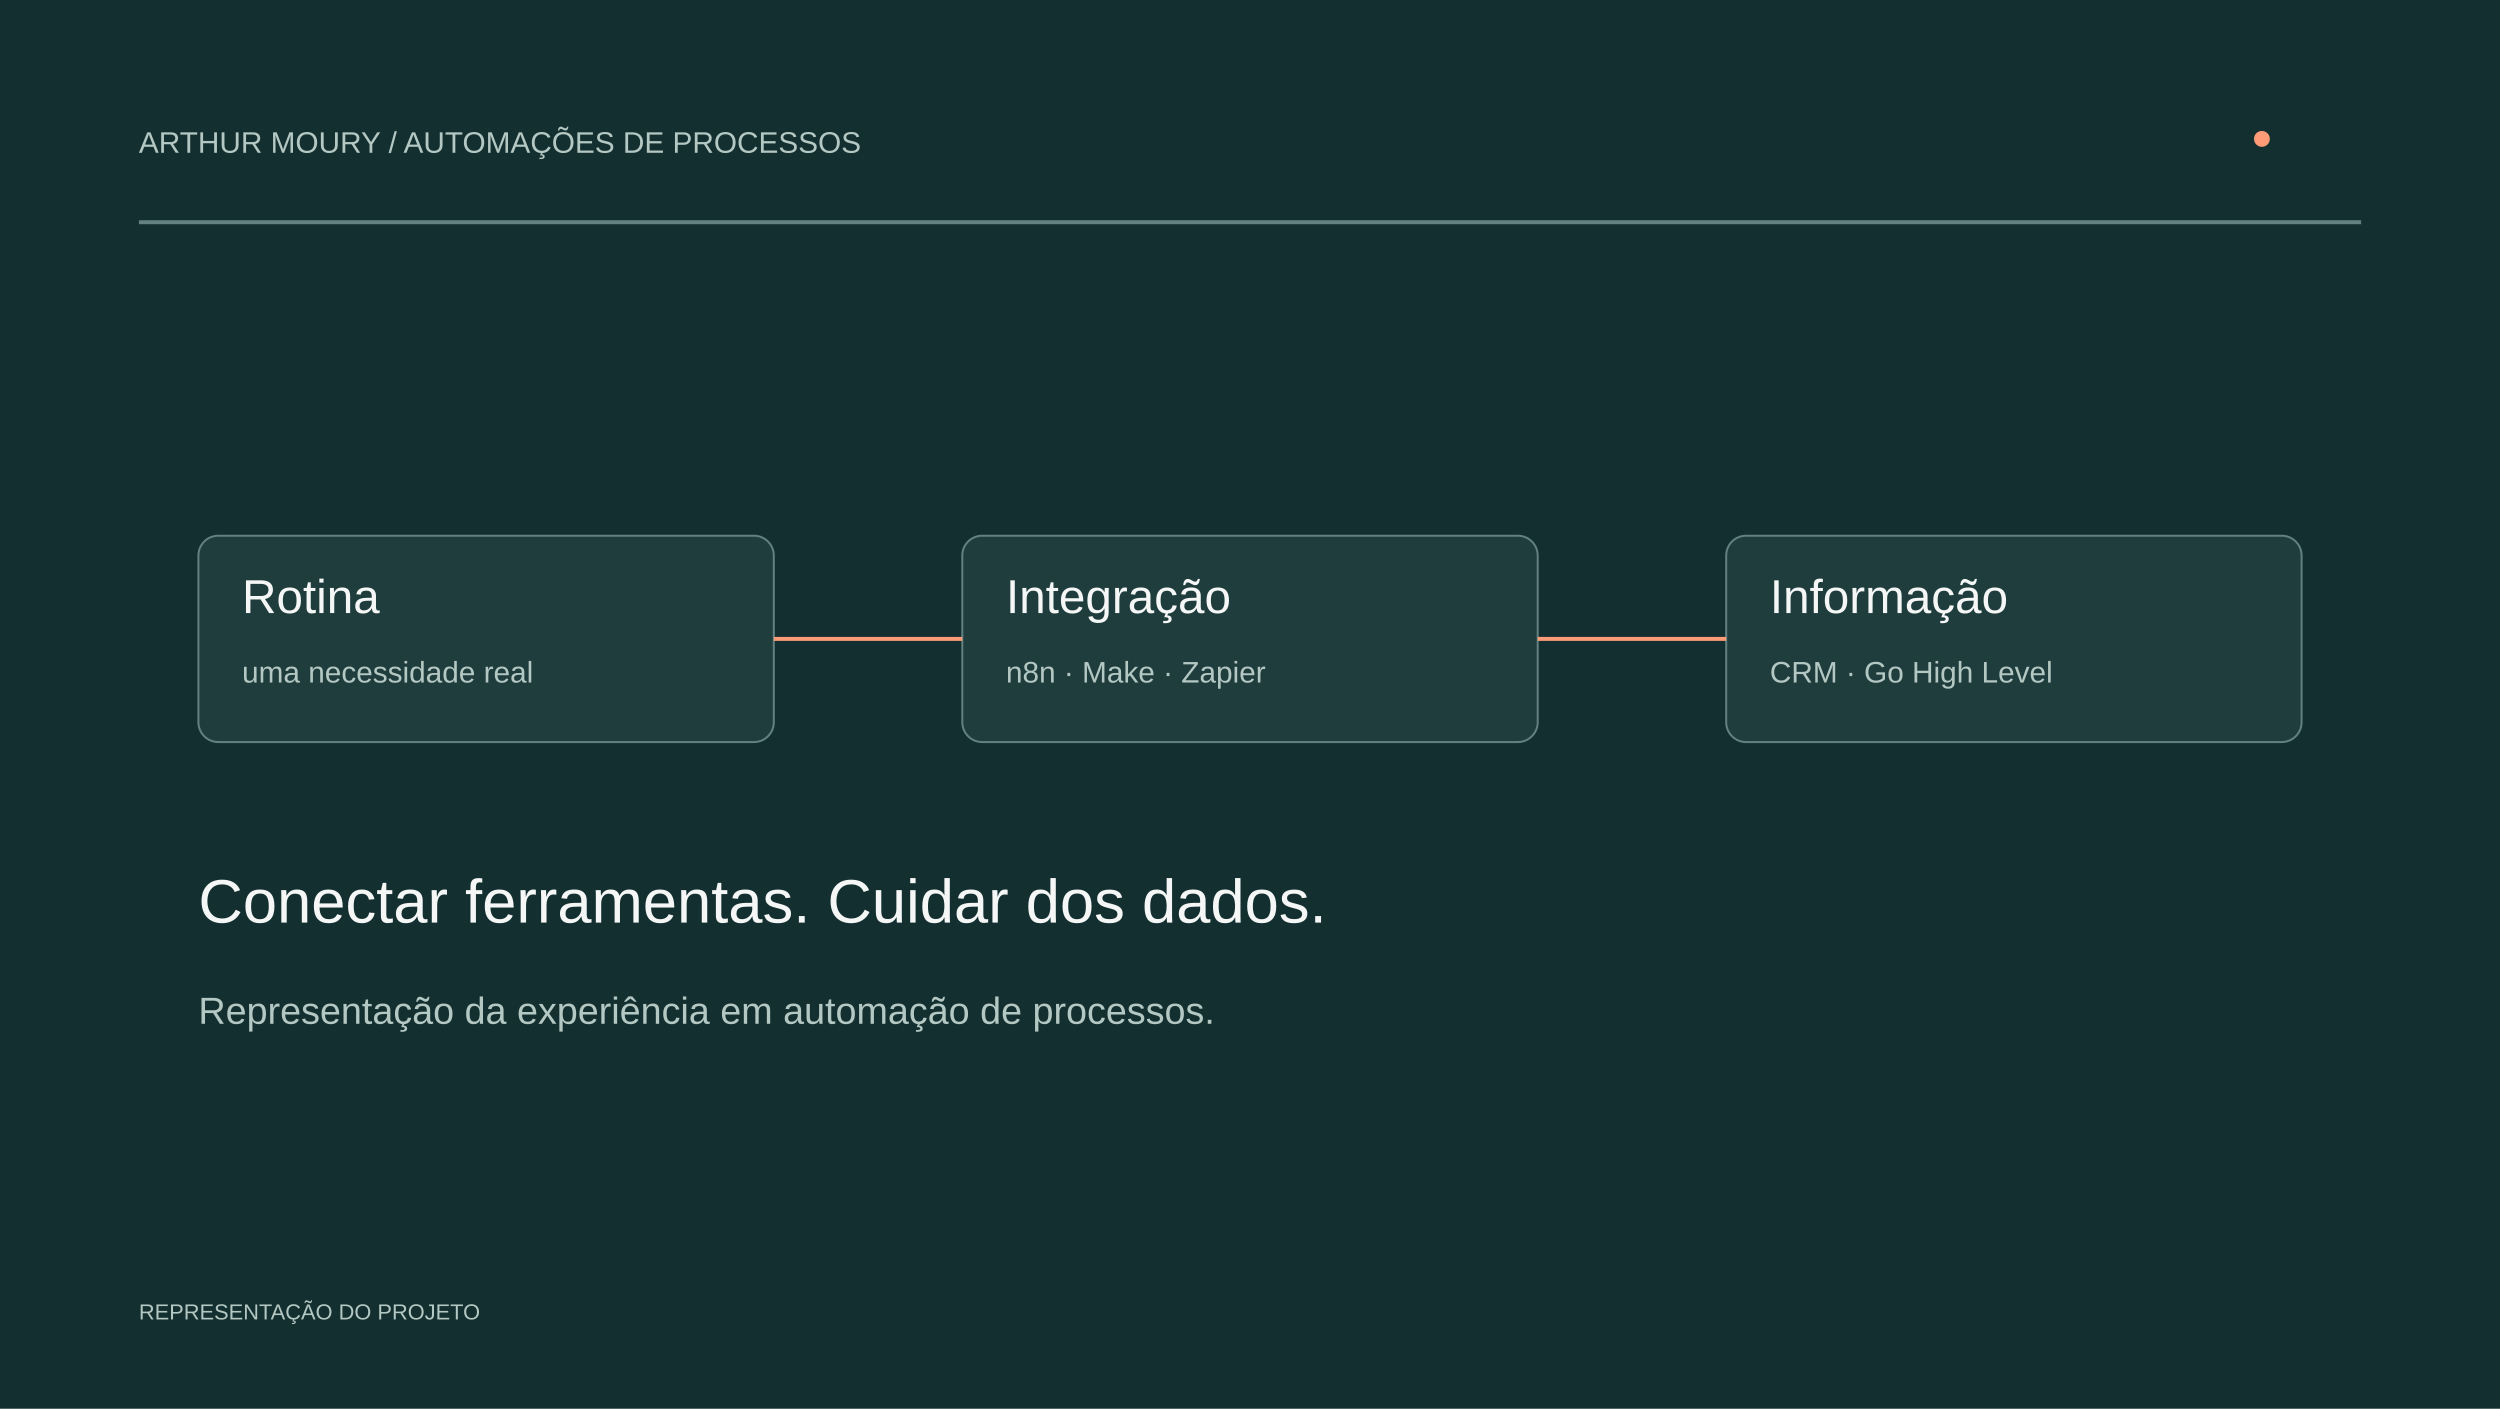
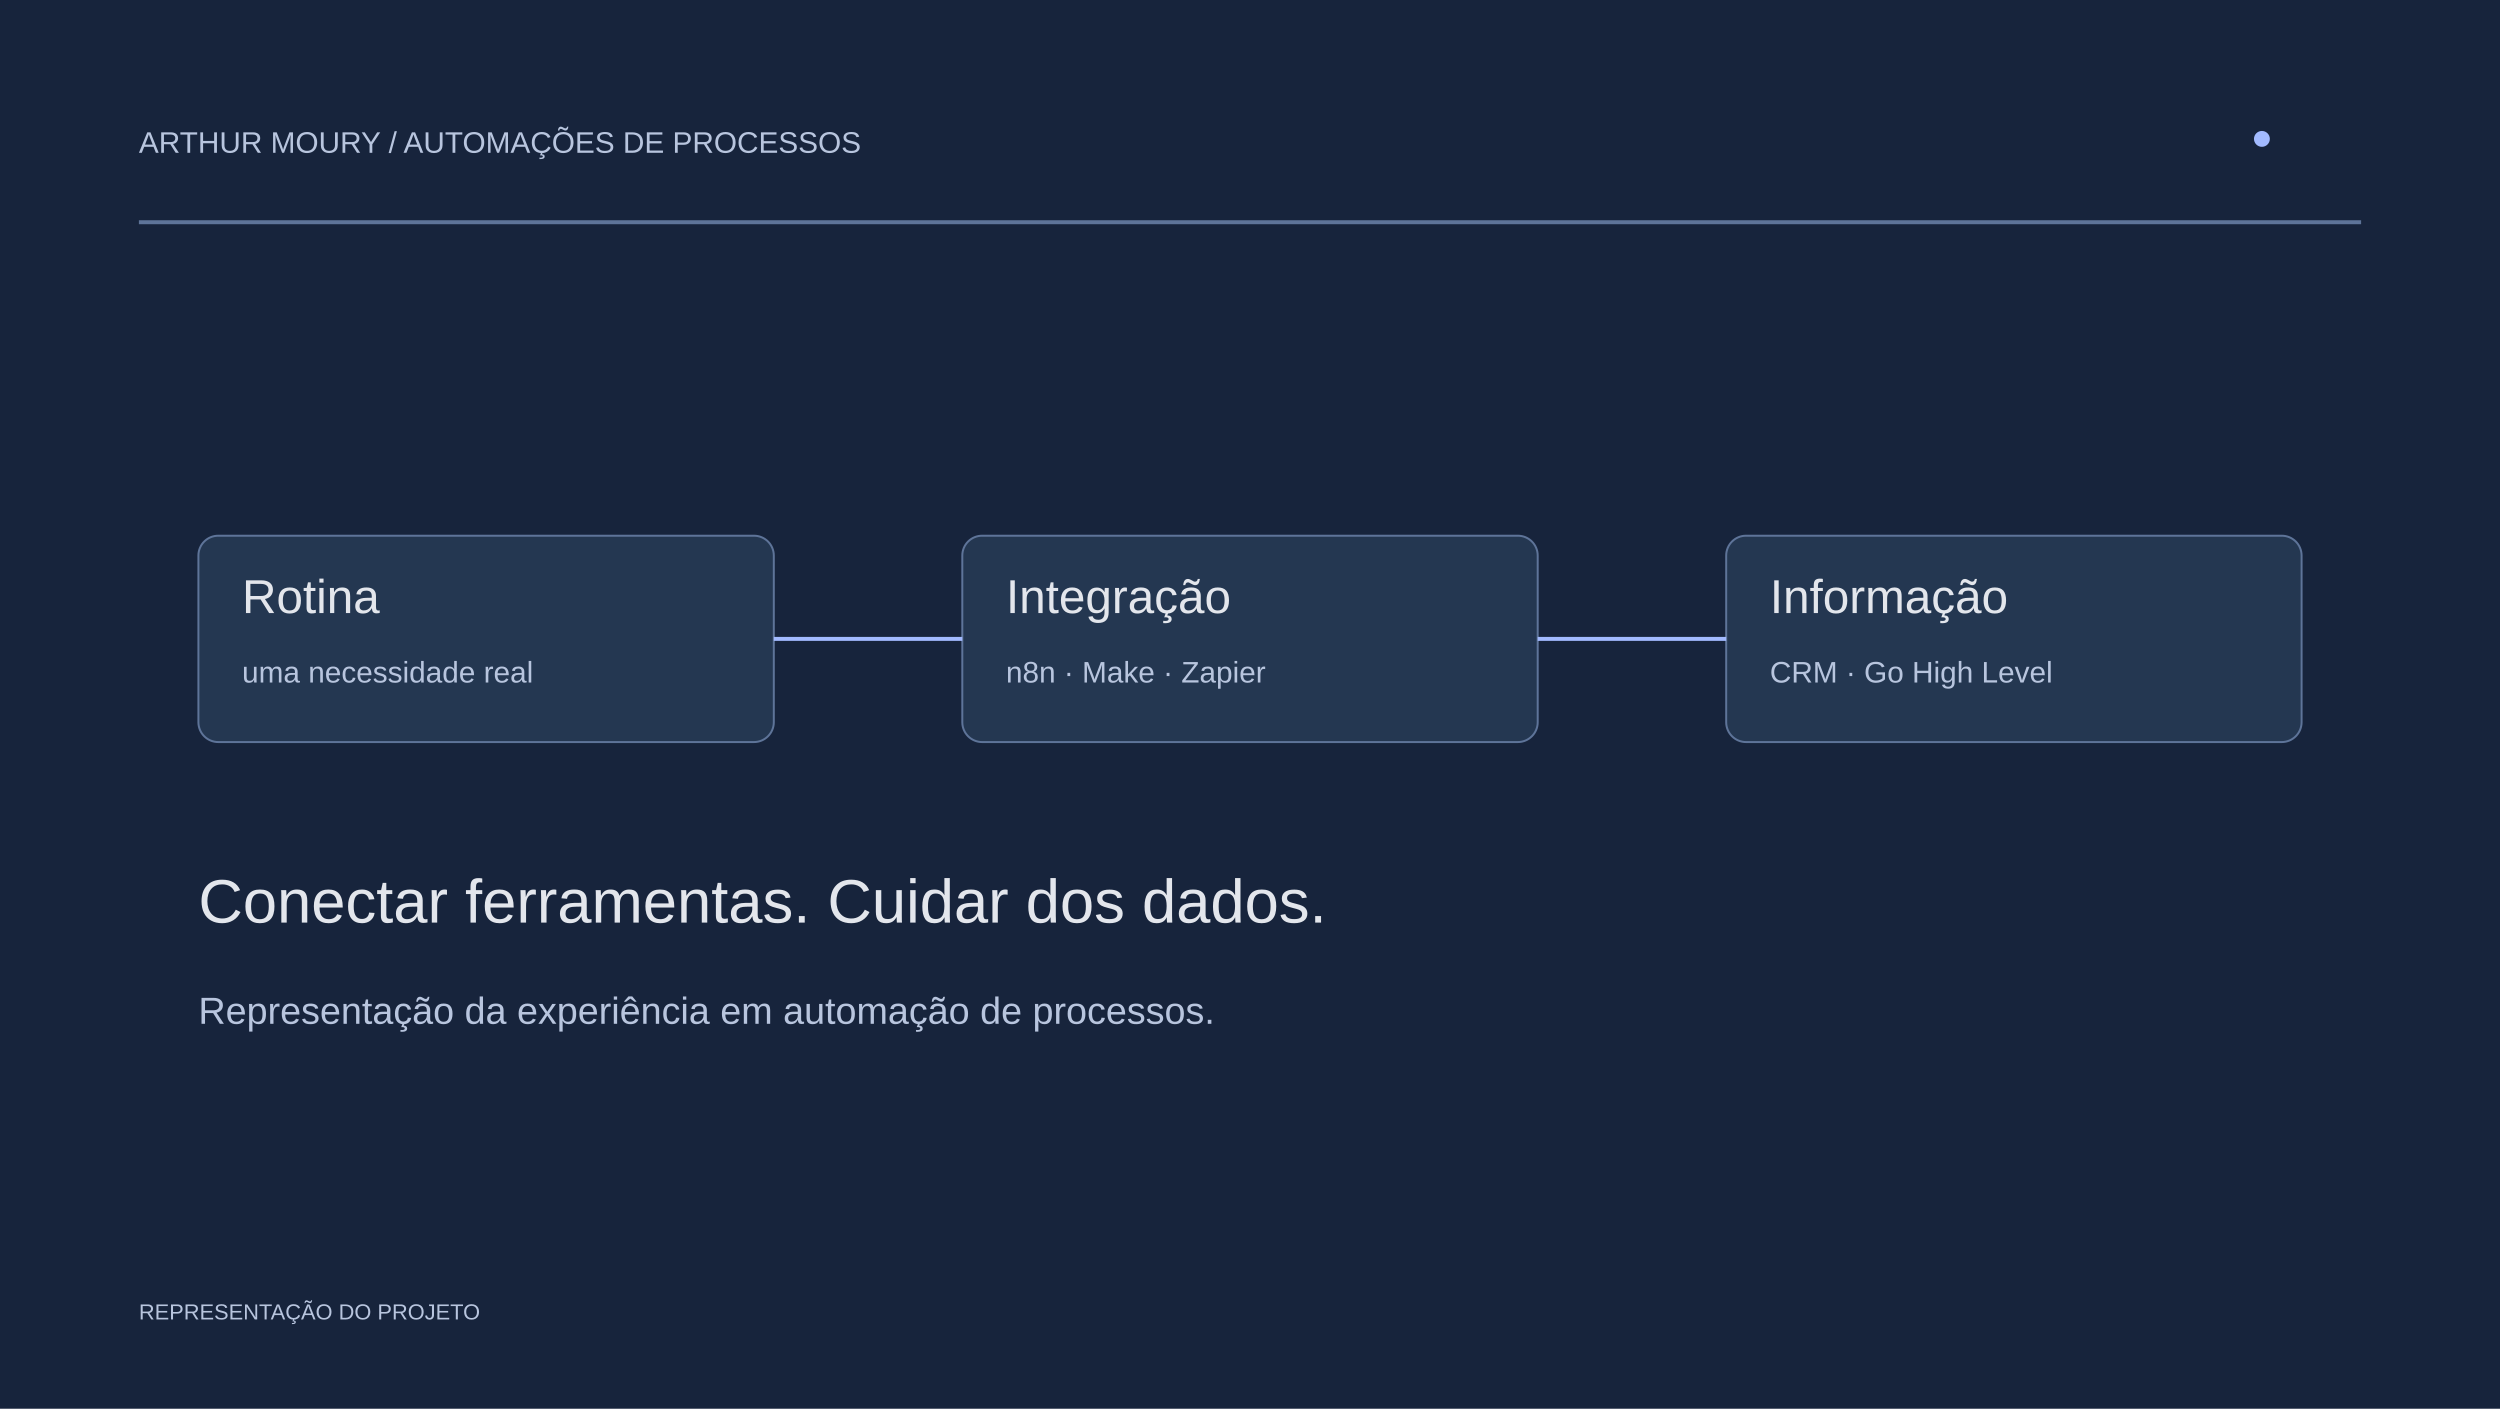
<svg xmlns="http://www.w3.org/2000/svg" viewBox="0 0 1260 710" role="img" aria-labelledby="title desc">
-   <rect x="0" y="0" width="1260" height="710" rx="0" fill="#142f30" stroke="none" />
-   <circle cx="1140" cy="70" r="4" fill="#ff9b77" />
-   <text x="70" y="77" font-family="Arial,sans-serif" font-size="15" fill="#b4c8c3" font-weight="400">ARTHUR MOURY / AUTOMAÇÕES DE PROCESSOS</text>
-   <path d="M70 112L1190 112" fill="none" stroke="#628180" stroke-width="2" />
-   <rect x="100" y="270" width="290" height="104" rx="10" fill="#203d3e" stroke="#628180" />
-   <text x="122" y="309" font-family="Arial,sans-serif" font-size="24" fill="#f5f7f6" font-weight="400">Rotina</text>
-   <text x="122" y="344" font-family="Arial,sans-serif" font-size="15" fill="#b4c8c3" font-weight="400">uma necessidade real</text>
-   <rect x="485" y="270" width="290" height="104" rx="10" fill="#203d3e" stroke="#628180" />
-   <text x="507" y="309" font-family="Arial,sans-serif" font-size="24" fill="#f5f7f6" font-weight="400">Integração</text>
-   <text x="507" y="344" font-family="Arial,sans-serif" font-size="15" fill="#b4c8c3" font-weight="400">n8n · Make · Zapier</text>
-   <rect x="870" y="270" width="290" height="104" rx="10" fill="#203d3e" stroke="#628180" />
-   <text x="892" y="309" font-family="Arial,sans-serif" font-size="24" fill="#f5f7f6" font-weight="400">Informação</text>
-   <text x="892" y="344" font-family="Arial,sans-serif" font-size="15" fill="#b4c8c3" font-weight="400">CRM · Go High Level</text>
-   <path d="M390 322L485 322" fill="none" stroke="#ff9b77" stroke-width="2" />
-   <path d="M775 322L870 322" fill="none" stroke="#ff9b77" stroke-width="2" />
-   <text x="100" y="465" font-family="Arial,sans-serif" font-size="31" fill="#f5f7f6" font-weight="400">Conectar ferramentas. Cuidar dos dados.</text>
-   <text x="100" y="516" font-family="Arial,sans-serif" font-size="19" fill="#b4c8c3" font-weight="400">Representação da experiência em automação de processos.</text>
-   <text x="70" y="665" font-family="Arial,sans-serif" font-size="11" fill="#b4c8c3" font-weight="400">REPRESENTAÇÃO DO PROJETO</text>
+   <rect x="0" y="0" width="1260" height="710" rx="0" fill="#17243c" stroke="none" />
+   <circle cx="1140" cy="70" r="4" fill="#a2baff" />
+   <text x="70" y="77" font-family="Arial,sans-serif" font-size="15" fill="#b8c5de" font-weight="400">ARTHUR MOURY / AUTOMAÇÕES DE PROCESSOS</text>
+   <path d="M70 112L1190 112" fill="none" stroke="#5e7499" stroke-width="2" />
+   <rect x="100" y="270" width="290" height="104" rx="10" fill="#243751" stroke="#5e7499" />
+   <text x="122" y="309" font-family="Arial,sans-serif" font-size="24" fill="#e3e6ec" font-weight="400">Rotina</text>
+   <text x="122" y="344" font-family="Arial,sans-serif" font-size="15" fill="#b8c5de" font-weight="400">uma necessidade real</text>
+   <rect x="485" y="270" width="290" height="104" rx="10" fill="#243751" stroke="#5e7499" />
+   <text x="507" y="309" font-family="Arial,sans-serif" font-size="24" fill="#e3e6ec" font-weight="400">Integração</text>
+   <text x="507" y="344" font-family="Arial,sans-serif" font-size="15" fill="#b8c5de" font-weight="400">n8n · Make · Zapier</text>
+   <rect x="870" y="270" width="290" height="104" rx="10" fill="#243751" stroke="#5e7499" />
+   <text x="892" y="309" font-family="Arial,sans-serif" font-size="24" fill="#e3e6ec" font-weight="400">Informação</text>
+   <text x="892" y="344" font-family="Arial,sans-serif" font-size="15" fill="#b8c5de" font-weight="400">CRM · Go High Level</text>
+   <path d="M390 322L485 322" fill="none" stroke="#a2baff" stroke-width="2" />
+   <path d="M775 322L870 322" fill="none" stroke="#a2baff" stroke-width="2" />
+   <text x="100" y="465" font-family="Arial,sans-serif" font-size="31" fill="#e3e6ec" font-weight="400">Conectar ferramentas. Cuidar dos dados.</text>
+   <text x="100" y="516" font-family="Arial,sans-serif" font-size="19" fill="#b8c5de" font-weight="400">Representação da experiência em automação de processos.</text>
+   <text x="70" y="665" font-family="Arial,sans-serif" font-size="11" fill="#b8c5de" font-weight="400">REPRESENTAÇÃO DO PROJETO</text>
</svg>
